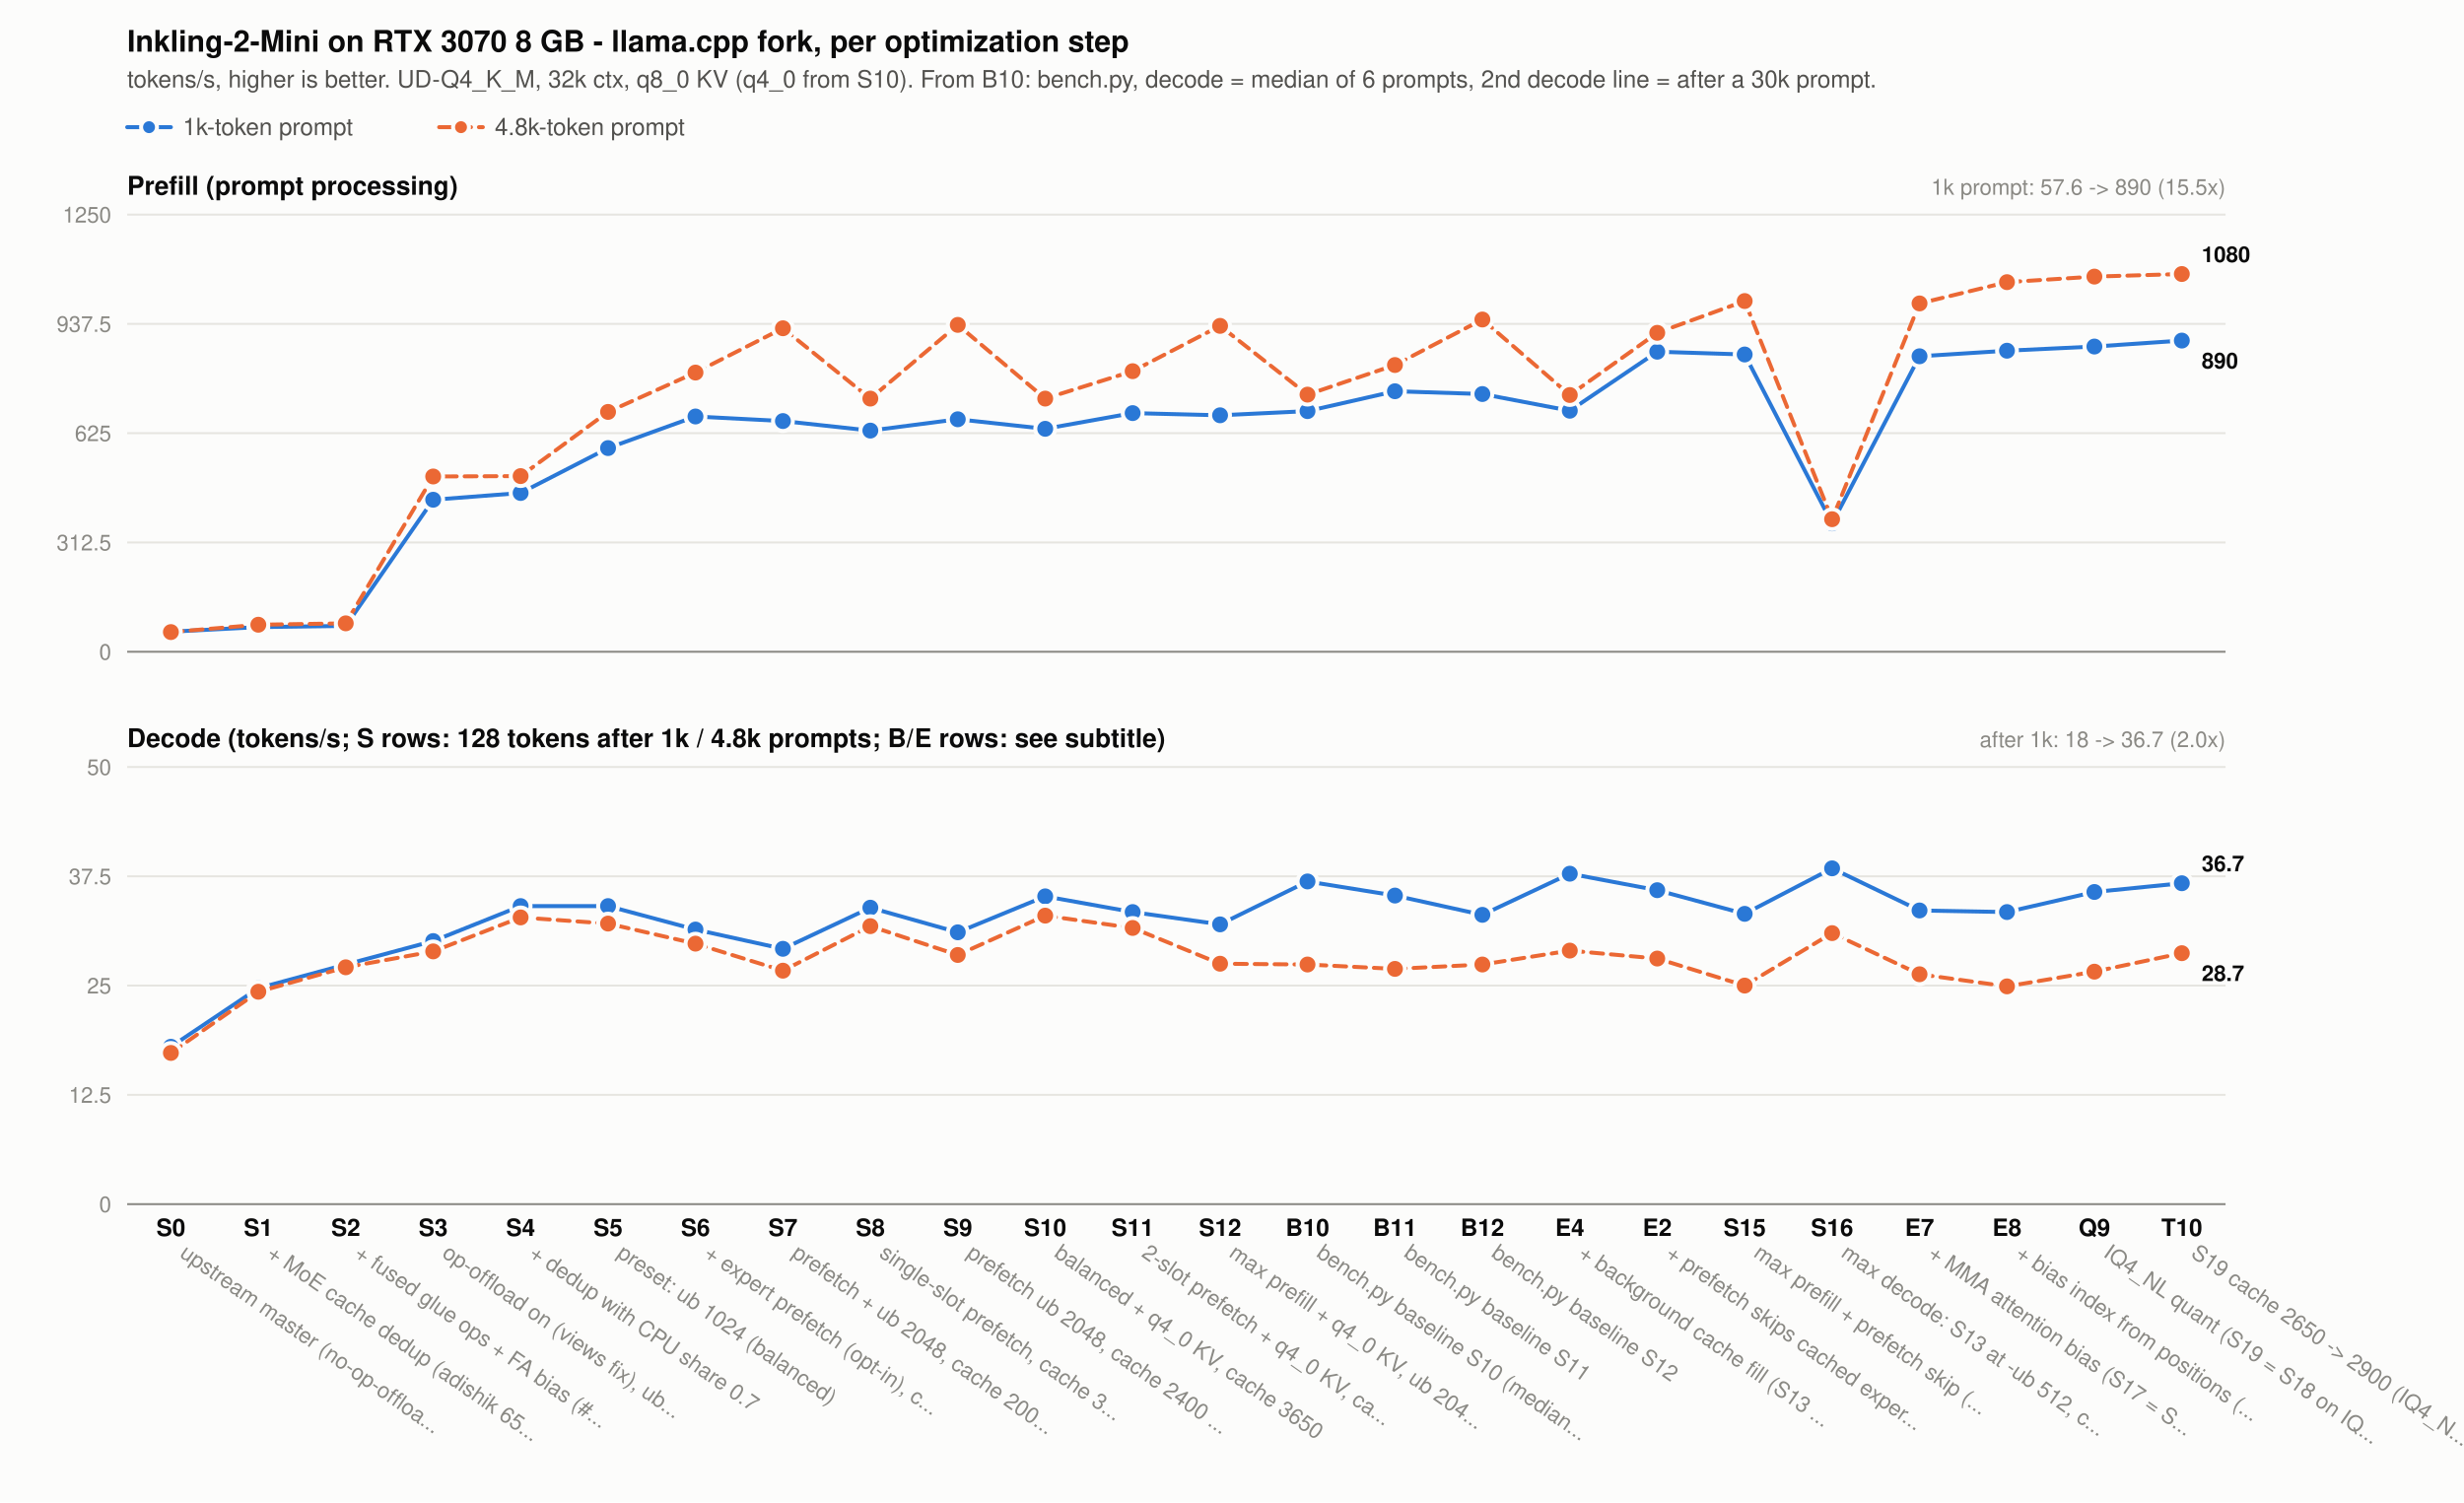
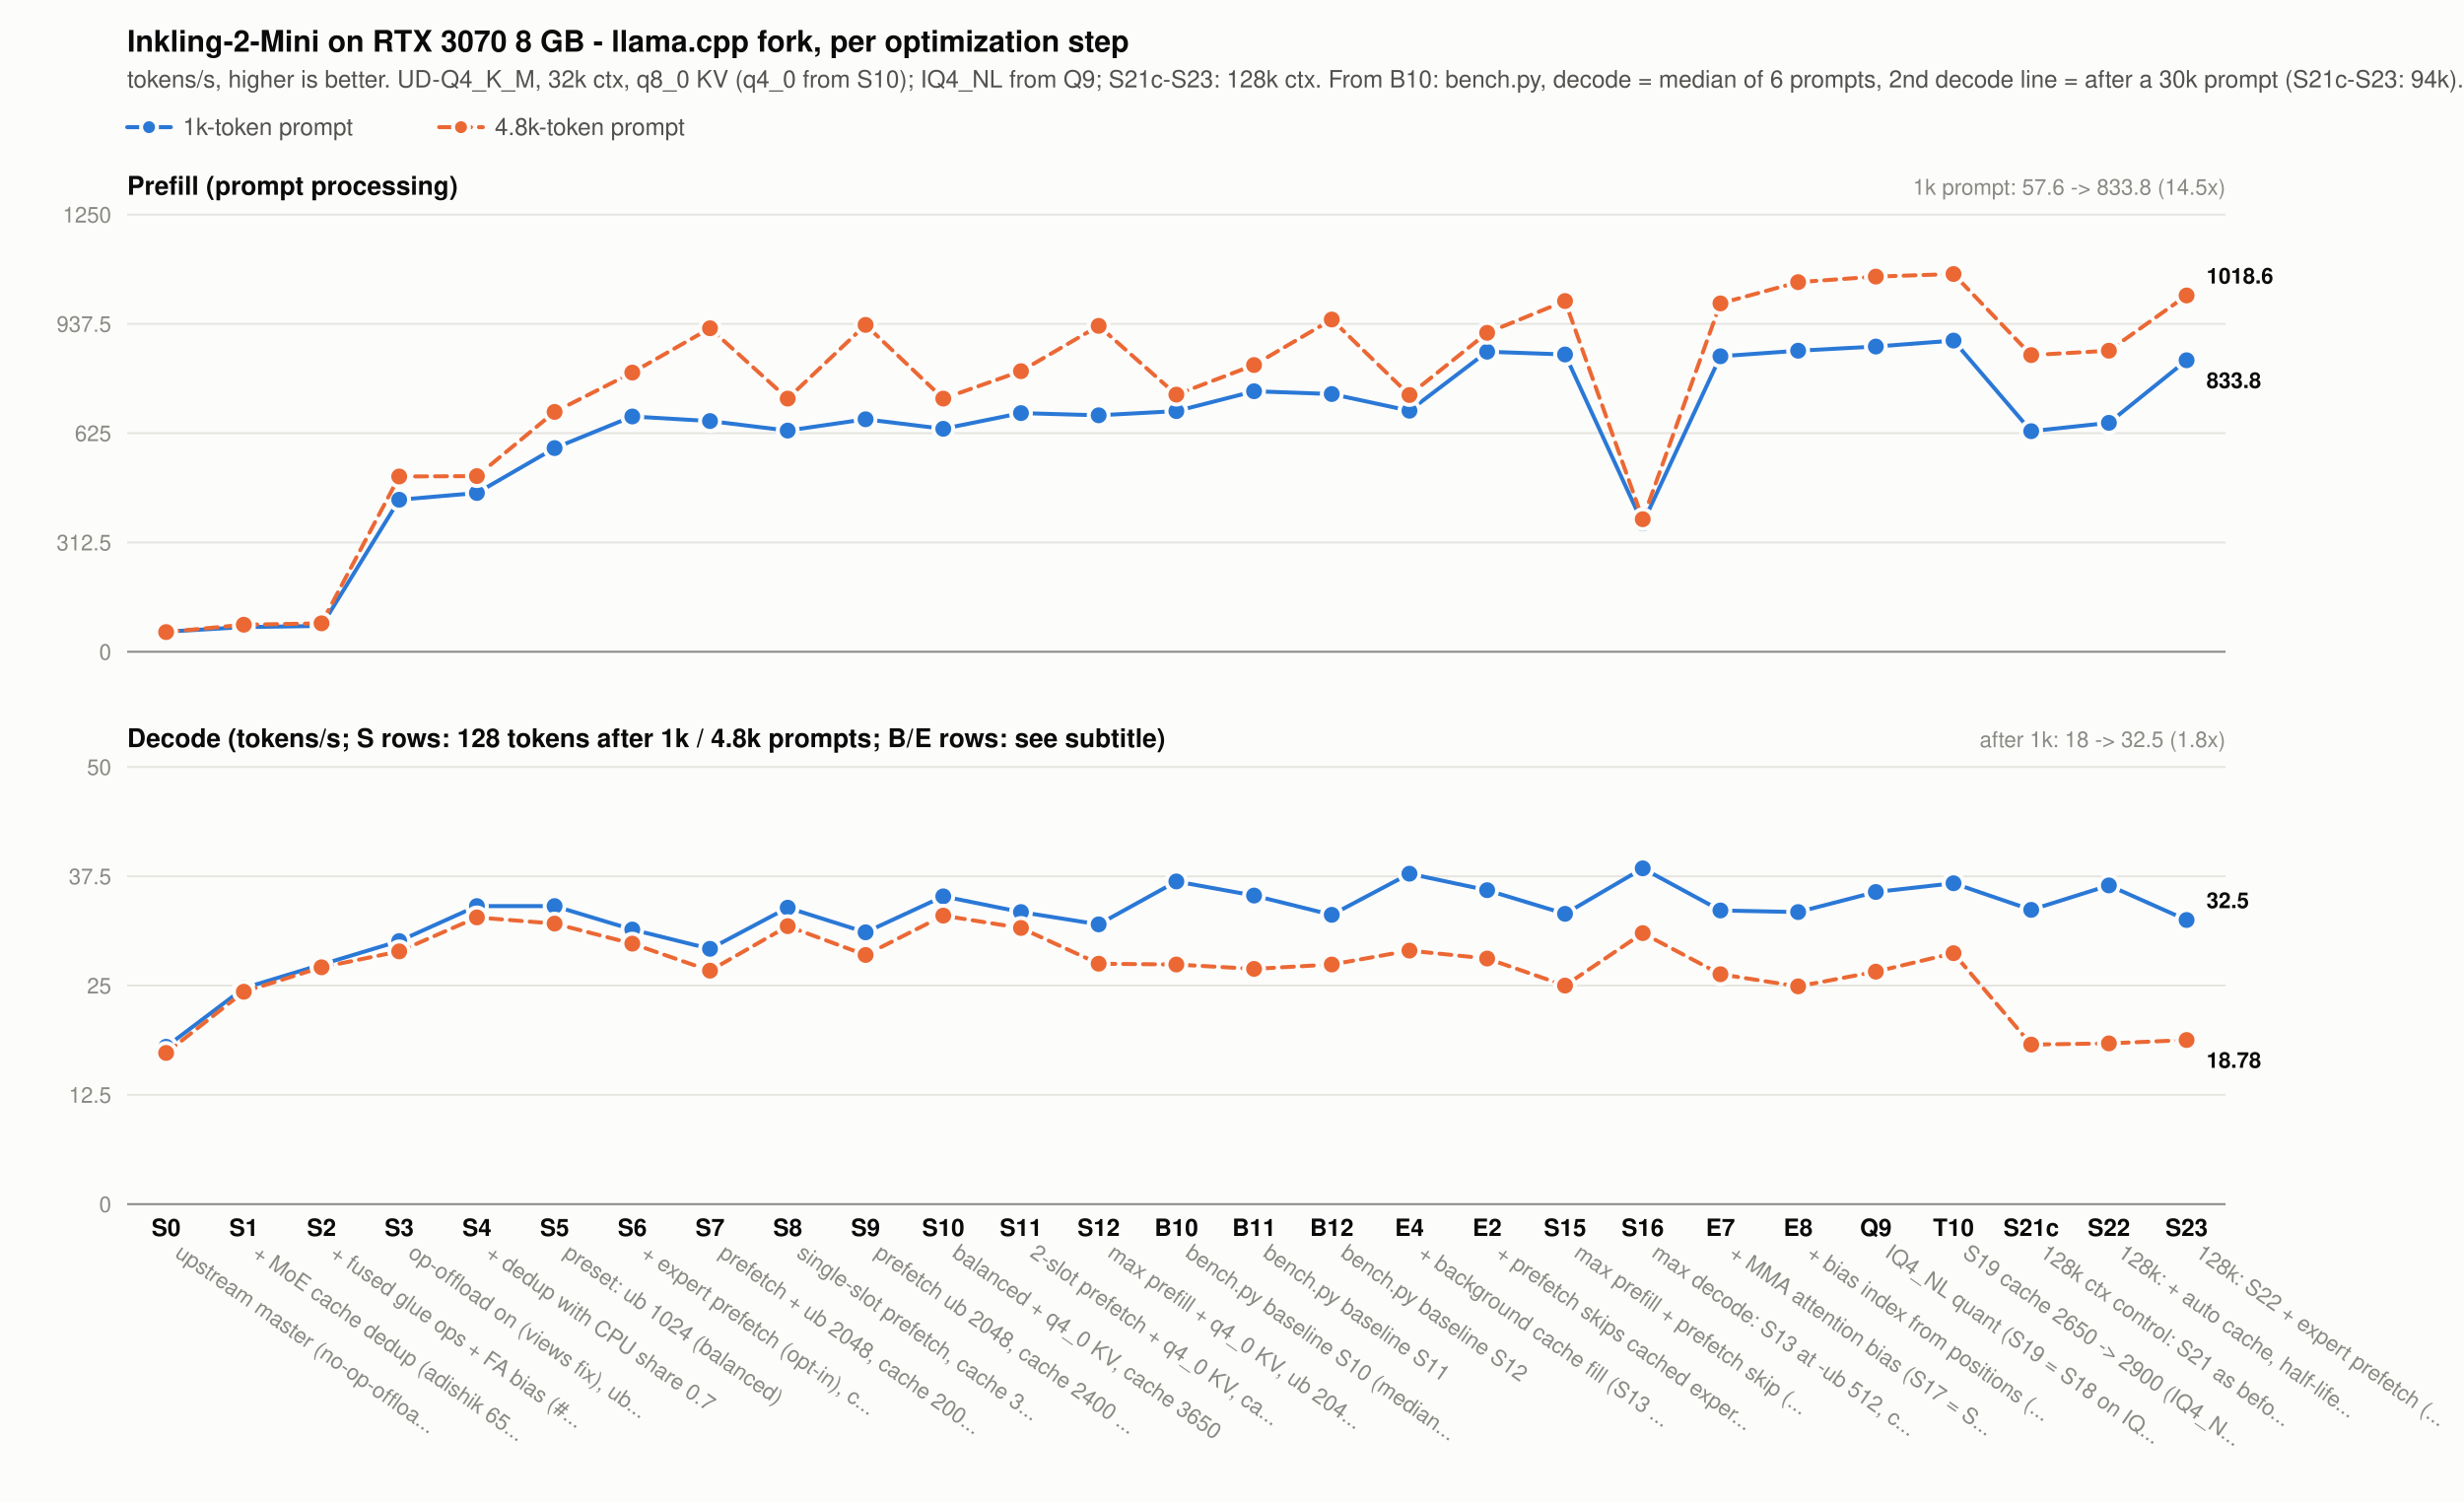
<svg xmlns="http://www.w3.org/2000/svg" viewBox="0 0 1240 756" width="1240" height="756" role="img" aria-label="Inkling-2-Mini prefill and decode speed per optimization step">
  <style>
.bg { fill: #fcfcfb; }
text { font-family: -apple-system, 'Segoe UI', Helvetica, Arial, sans-serif; fill: #52514e; font-size: 12px; }
.title { fill: #0b0b0b; font-size: 15px; font-weight: 600; }
.ptitle { fill: #0b0b0b; font-size: 13px; font-weight: 600; }
.tick { fill: #8a8984; font-size: 11px; }
.grid { stroke: #e6e5e0; stroke-width: 1; }
.base { stroke: #8a8984; stroke-width: 1; }
.l1 { stroke: #2a78d6; fill: none; stroke-width: 2; stroke-linejoin: round; stroke-linecap: round; }
.l2 { stroke: #eb6834; fill: none; stroke-width: 2; stroke-linejoin: round; stroke-linecap: round; stroke-dasharray: 6 4; }
.m1 { fill: #2a78d6; stroke: #fcfcfb; stroke-width: 2; }
.m2 { fill: #eb6834; stroke: #fcfcfb; stroke-width: 2; }
.val { fill: #0b0b0b; font-size: 11px; font-weight: 600; }
@media (prefers-color-scheme: dark) {
  .bg { fill: #1a1a19; }
  text { fill: #c3c2b7; }
  .title, .ptitle, .val { fill: #f0efec; }
  .tick { fill: #8f8e88; }
  .grid { stroke: #33332f; }
  .base { stroke: #8f8e88; }
  .l1 { stroke: #3987e5; } .l2 { stroke: #d95926; }
  .m1 { fill: #3987e5; stroke: #1a1a19; } .m2 { fill: #d95926; stroke: #1a1a19; }
}
</style>
  <rect class="bg" width="1240" height="756" />
  <text class="title" x="64" y="26">Inkling-2-Mini on RTX 3070 8 GB - llama.cpp fork, per optimization step</text>
-   <text x="64" y="44">tokens/s, higher is better. UD-Q4_K_M, 32k ctx, q8_0 KV (q4_0 from S10). From B10: bench.py, decode = median of 6 prompts, 2nd decode line = after a 30k prompt.</text>
+   <text x="64" y="44">tokens/s, higher is better. UD-Q4_K_M, 32k ctx, q8_0 KV (q4_0 from S10); IQ4_NL from Q9; S21c-S23: 128k ctx. From B10: bench.py, decode = median of 6 prompts, 2nd decode line = after a 30k prompt (S21c-S23: 94k).</text>
  <text class="ptitle" x="64" y="98">Prefill (prompt processing)</text>
  <line class="base" x1="64" x2="1120" y1="328.0" y2="328.0" />
  <text class="tick" x="56" y="332.0" text-anchor="end">0</text>
  <line class="grid" x1="64" x2="1120" y1="273.0" y2="273.0" />
  <text class="tick" x="56" y="277.0" text-anchor="end">312.5</text>
  <line class="grid" x1="64" x2="1120" y1="218.0" y2="218.0" />
  <text class="tick" x="56" y="222.0" text-anchor="end">625</text>
  <line class="grid" x1="64" x2="1120" y1="163.0" y2="163.0" />
  <text class="tick" x="56" y="167.0" text-anchor="end">937.5</text>
  <line class="grid" x1="64" x2="1120" y1="108.0" y2="108.0" />
  <text class="tick" x="56" y="112.0" text-anchor="end">1250</text>
-   <polyline class="l1" points="86.0,317.9 130.0,315.6 174.0,315.0 218.0,251.5 262.0,248.1 306.0,225.5 350.0,209.6 394.0,211.9 438.0,216.7 482.0,211.0 526.0,215.8 570.0,207.9 614.0,209.0 658.0,206.9 702.0,196.9 746.0,198.3 790.0,206.7 834.0,177.0 878.0,178.4 922.0,263.4 966.0,179.3 1010.0,176.5 1054.0,174.4 1098.0,171.4" />
-   <circle class="m1" cx="86.0" cy="317.9" r="5" />
-   <circle class="m1" cx="130.0" cy="315.6" r="5" />
-   <circle class="m1" cx="174.0" cy="315.0" r="5" />
-   <circle class="m1" cx="218.0" cy="251.5" r="5" />
-   <circle class="m1" cx="262.0" cy="248.1" r="5" />
-   <circle class="m1" cx="306.0" cy="225.5" r="5" />
-   <circle class="m1" cx="350.0" cy="209.6" r="5" />
-   <circle class="m1" cx="394.0" cy="211.9" r="5" />
-   <circle class="m1" cx="438.0" cy="216.7" r="5" />
-   <circle class="m1" cx="482.0" cy="211.0" r="5" />
-   <circle class="m1" cx="526.0" cy="215.8" r="5" />
-   <circle class="m1" cx="570.0" cy="207.9" r="5" />
-   <circle class="m1" cx="614.0" cy="209.0" r="5" />
-   <circle class="m1" cx="658.0" cy="206.9" r="5" />
-   <circle class="m1" cx="702.0" cy="196.9" r="5" />
-   <circle class="m1" cx="746.0" cy="198.3" r="5" />
-   <circle class="m1" cx="790.0" cy="206.7" r="5" />
-   <circle class="m1" cx="834.0" cy="177.0" r="5" />
-   <circle class="m1" cx="878.0" cy="178.4" r="5" />
-   <circle class="m1" cx="922.0" cy="263.4" r="5" />
-   <circle class="m1" cx="966.0" cy="179.3" r="5" />
-   <circle class="m1" cx="1010.0" cy="176.5" r="5" />
-   <circle class="m1" cx="1054.0" cy="174.4" r="5" />
-   <circle class="m1" cx="1098.0" cy="171.4" r="5" />
-   <text class="val" x="1108.0" y="185.4">890</text>
-   <polyline class="l2" points="86.0,318.1 130.0,314.4 174.0,313.7 218.0,239.8 262.0,239.6 306.0,207.3 350.0,187.5 394.0,165.2 438.0,200.6 482.0,163.5 526.0,200.6 570.0,186.8 614.0,164.0 658.0,198.6 702.0,183.7 746.0,160.8 790.0,198.8 834.0,167.5 878.0,151.5 922.0,261.3 966.0,152.7 1010.0,142.0 1054.0,139.2 1098.0,137.9" />
-   <circle class="m2" cx="86.0" cy="318.1" r="5" />
-   <circle class="m2" cx="130.0" cy="314.4" r="5" />
-   <circle class="m2" cx="174.0" cy="313.7" r="5" />
-   <circle class="m2" cx="218.0" cy="239.8" r="5" />
-   <circle class="m2" cx="262.0" cy="239.6" r="5" />
-   <circle class="m2" cx="306.0" cy="207.3" r="5" />
-   <circle class="m2" cx="350.0" cy="187.5" r="5" />
-   <circle class="m2" cx="394.0" cy="165.2" r="5" />
-   <circle class="m2" cx="438.0" cy="200.6" r="5" />
-   <circle class="m2" cx="482.0" cy="163.5" r="5" />
-   <circle class="m2" cx="526.0" cy="200.6" r="5" />
-   <circle class="m2" cx="570.0" cy="186.8" r="5" />
-   <circle class="m2" cx="614.0" cy="164.0" r="5" />
-   <circle class="m2" cx="658.0" cy="198.6" r="5" />
-   <circle class="m2" cx="702.0" cy="183.7" r="5" />
-   <circle class="m2" cx="746.0" cy="160.8" r="5" />
-   <circle class="m2" cx="790.0" cy="198.8" r="5" />
-   <circle class="m2" cx="834.0" cy="167.5" r="5" />
-   <circle class="m2" cx="878.0" cy="151.5" r="5" />
-   <circle class="m2" cx="922.0" cy="261.3" r="5" />
-   <circle class="m2" cx="966.0" cy="152.7" r="5" />
-   <circle class="m2" cx="1010.0" cy="142.0" r="5" />
-   <circle class="m2" cx="1054.0" cy="139.2" r="5" />
-   <circle class="m2" cx="1098.0" cy="137.9" r="5" />
-   <text class="val" x="1108.0" y="131.9">1080</text>
-   <text class="tick" x="1120" y="98" text-anchor="end">1k prompt: 57.6 -&gt; 890 (15.5x)</text>
+   <polyline class="l1" points="83.6,317.9 122.7,315.6 161.8,315.0 200.9,251.5 240.0,248.1 279.1,225.5 318.2,209.6 357.3,211.9 396.4,216.7 435.6,211.0 474.7,215.8 513.8,207.9 552.9,209.0 592.0,206.9 631.1,196.9 670.2,198.3 709.3,206.7 748.4,177.0 787.6,178.4 826.7,263.4 865.8,179.3 904.9,176.5 944.0,174.4 983.1,171.4 1022.2,217.0 1061.3,212.8 1100.4,181.3" />
+   <circle class="m1" cx="83.6" cy="317.9" r="5" />
+   <circle class="m1" cx="122.7" cy="315.6" r="5" />
+   <circle class="m1" cx="161.8" cy="315.0" r="5" />
+   <circle class="m1" cx="200.9" cy="251.5" r="5" />
+   <circle class="m1" cx="240.0" cy="248.1" r="5" />
+   <circle class="m1" cx="279.1" cy="225.5" r="5" />
+   <circle class="m1" cx="318.2" cy="209.6" r="5" />
+   <circle class="m1" cx="357.3" cy="211.9" r="5" />
+   <circle class="m1" cx="396.4" cy="216.7" r="5" />
+   <circle class="m1" cx="435.6" cy="211.0" r="5" />
+   <circle class="m1" cx="474.7" cy="215.8" r="5" />
+   <circle class="m1" cx="513.8" cy="207.9" r="5" />
+   <circle class="m1" cx="552.9" cy="209.0" r="5" />
+   <circle class="m1" cx="592.0" cy="206.9" r="5" />
+   <circle class="m1" cx="631.1" cy="196.9" r="5" />
+   <circle class="m1" cx="670.2" cy="198.3" r="5" />
+   <circle class="m1" cx="709.3" cy="206.7" r="5" />
+   <circle class="m1" cx="748.4" cy="177.0" r="5" />
+   <circle class="m1" cx="787.6" cy="178.4" r="5" />
+   <circle class="m1" cx="826.7" cy="263.4" r="5" />
+   <circle class="m1" cx="865.8" cy="179.3" r="5" />
+   <circle class="m1" cx="904.9" cy="176.5" r="5" />
+   <circle class="m1" cx="944.0" cy="174.4" r="5" />
+   <circle class="m1" cx="983.1" cy="171.4" r="5" />
+   <circle class="m1" cx="1022.2" cy="217.0" r="5" />
+   <circle class="m1" cx="1061.3" cy="212.8" r="5" />
+   <circle class="m1" cx="1100.4" cy="181.3" r="5" />
+   <text class="val" x="1110.4" y="195.3">833.8</text>
+   <polyline class="l2" points="83.6,318.1 122.7,314.4 161.8,313.7 200.9,239.8 240.0,239.6 279.1,207.3 318.2,187.5 357.3,165.2 396.4,200.6 435.6,163.5 474.7,200.6 513.8,186.8 552.9,164.0 592.0,198.6 631.1,183.7 670.2,160.8 709.3,198.8 748.4,167.5 787.6,151.5 826.7,261.3 865.8,152.7 904.9,142.0 944.0,139.2 983.1,137.9 1022.2,178.7 1061.3,176.5 1100.4,148.7" />
+   <circle class="m2" cx="83.6" cy="318.1" r="5" />
+   <circle class="m2" cx="122.7" cy="314.4" r="5" />
+   <circle class="m2" cx="161.8" cy="313.7" r="5" />
+   <circle class="m2" cx="200.9" cy="239.8" r="5" />
+   <circle class="m2" cx="240.0" cy="239.6" r="5" />
+   <circle class="m2" cx="279.1" cy="207.3" r="5" />
+   <circle class="m2" cx="318.2" cy="187.5" r="5" />
+   <circle class="m2" cx="357.3" cy="165.2" r="5" />
+   <circle class="m2" cx="396.4" cy="200.6" r="5" />
+   <circle class="m2" cx="435.6" cy="163.5" r="5" />
+   <circle class="m2" cx="474.7" cy="200.6" r="5" />
+   <circle class="m2" cx="513.8" cy="186.8" r="5" />
+   <circle class="m2" cx="552.9" cy="164.0" r="5" />
+   <circle class="m2" cx="592.0" cy="198.6" r="5" />
+   <circle class="m2" cx="631.1" cy="183.7" r="5" />
+   <circle class="m2" cx="670.2" cy="160.8" r="5" />
+   <circle class="m2" cx="709.3" cy="198.8" r="5" />
+   <circle class="m2" cx="748.4" cy="167.5" r="5" />
+   <circle class="m2" cx="787.6" cy="151.5" r="5" />
+   <circle class="m2" cx="826.7" cy="261.3" r="5" />
+   <circle class="m2" cx="865.8" cy="152.7" r="5" />
+   <circle class="m2" cx="904.9" cy="142.0" r="5" />
+   <circle class="m2" cx="944.0" cy="139.2" r="5" />
+   <circle class="m2" cx="983.1" cy="137.9" r="5" />
+   <circle class="m2" cx="1022.2" cy="178.7" r="5" />
+   <circle class="m2" cx="1061.3" cy="176.5" r="5" />
+   <circle class="m2" cx="1100.4" cy="148.7" r="5" />
+   <text class="val" x="1110.4" y="142.7">1018.6</text>
+   <text class="tick" x="1120" y="98" text-anchor="end">1k prompt: 57.6 -&gt; 833.8 (14.5x)</text>
  <text class="ptitle" x="64" y="376">Decode (tokens/s; S rows: 128 tokens after 1k / 4.8k prompts; B/E rows: see subtitle)</text>
  <line class="base" x1="64" x2="1120" y1="606.0" y2="606.0" />
  <text class="tick" x="56" y="610.0" text-anchor="end">0</text>
  <line class="grid" x1="64" x2="1120" y1="551.0" y2="551.0" />
  <text class="tick" x="56" y="555.0" text-anchor="end">12.5</text>
  <line class="grid" x1="64" x2="1120" y1="496.0" y2="496.0" />
  <text class="tick" x="56" y="500.0" text-anchor="end">25</text>
  <line class="grid" x1="64" x2="1120" y1="441.0" y2="441.0" />
  <text class="tick" x="56" y="445.0" text-anchor="end">37.5</text>
  <line class="grid" x1="64" x2="1120" y1="386.0" y2="386.0" />
  <text class="tick" x="56" y="390.0" text-anchor="end">50</text>
-   <polyline class="l1" points="86.0,526.8 130.0,497.3 174.0,485.4 218.0,473.6 262.0,456.0 306.0,456.0 350.0,467.8 394.0,477.5 438.0,456.8 482.0,469.2 526.0,451.1 570.0,459.0 614.0,465.2 658.0,443.6 702.0,450.7 746.0,460.4 790.0,439.7 834.0,448.0 878.0,459.9 922.0,437.0 966.0,458.2 1010.0,459.0 1054.0,448.9 1098.0,444.5" />
-   <circle class="m1" cx="86.0" cy="526.8" r="5" />
-   <circle class="m1" cx="130.0" cy="497.3" r="5" />
-   <circle class="m1" cx="174.0" cy="485.4" r="5" />
-   <circle class="m1" cx="218.0" cy="473.6" r="5" />
-   <circle class="m1" cx="262.0" cy="456.0" r="5" />
-   <circle class="m1" cx="306.0" cy="456.0" r="5" />
-   <circle class="m1" cx="350.0" cy="467.8" r="5" />
-   <circle class="m1" cx="394.0" cy="477.5" r="5" />
-   <circle class="m1" cx="438.0" cy="456.8" r="5" />
-   <circle class="m1" cx="482.0" cy="469.2" r="5" />
-   <circle class="m1" cx="526.0" cy="451.1" r="5" />
-   <circle class="m1" cx="570.0" cy="459.0" r="5" />
-   <circle class="m1" cx="614.0" cy="465.2" r="5" />
-   <circle class="m1" cx="658.0" cy="443.6" r="5" />
-   <circle class="m1" cx="702.0" cy="450.7" r="5" />
-   <circle class="m1" cx="746.0" cy="460.4" r="5" />
-   <circle class="m1" cx="790.0" cy="439.7" r="5" />
-   <circle class="m1" cx="834.0" cy="448.0" r="5" />
-   <circle class="m1" cx="878.0" cy="459.9" r="5" />
-   <circle class="m1" cx="922.0" cy="437.0" r="5" />
-   <circle class="m1" cx="966.0" cy="458.2" r="5" />
-   <circle class="m1" cx="1010.0" cy="459.0" r="5" />
-   <circle class="m1" cx="1054.0" cy="448.9" r="5" />
-   <circle class="m1" cx="1098.0" cy="444.5" r="5" />
-   <text class="val" x="1108.0" y="438.5">36.7</text>
-   <polyline class="l2" points="86.0,529.9 130.0,499.1 174.0,486.8 218.0,478.8 262.0,461.7 306.0,464.8 350.0,474.9 394.0,488.5 438.0,466.1 482.0,480.6 526.0,460.8 570.0,467.0 614.0,485.0 658.0,485.4 702.0,487.6 746.0,485.4 790.0,478.4 834.0,482.4 878.0,496.0 922.0,469.6 966.0,490.3 1010.0,496.4 1054.0,489.0 1098.0,479.7" />
-   <circle class="m2" cx="86.0" cy="529.9" r="5" />
-   <circle class="m2" cx="130.0" cy="499.1" r="5" />
-   <circle class="m2" cx="174.0" cy="486.8" r="5" />
-   <circle class="m2" cx="218.0" cy="478.8" r="5" />
-   <circle class="m2" cx="262.0" cy="461.7" r="5" />
-   <circle class="m2" cx="306.0" cy="464.8" r="5" />
-   <circle class="m2" cx="350.0" cy="474.9" r="5" />
-   <circle class="m2" cx="394.0" cy="488.5" r="5" />
-   <circle class="m2" cx="438.0" cy="466.1" r="5" />
-   <circle class="m2" cx="482.0" cy="480.6" r="5" />
-   <circle class="m2" cx="526.0" cy="460.8" r="5" />
-   <circle class="m2" cx="570.0" cy="467.0" r="5" />
-   <circle class="m2" cx="614.0" cy="485.0" r="5" />
-   <circle class="m2" cx="658.0" cy="485.4" r="5" />
-   <circle class="m2" cx="702.0" cy="487.6" r="5" />
-   <circle class="m2" cx="746.0" cy="485.4" r="5" />
-   <circle class="m2" cx="790.0" cy="478.4" r="5" />
-   <circle class="m2" cx="834.0" cy="482.4" r="5" />
-   <circle class="m2" cx="878.0" cy="496.0" r="5" />
-   <circle class="m2" cx="922.0" cy="469.6" r="5" />
-   <circle class="m2" cx="966.0" cy="490.3" r="5" />
-   <circle class="m2" cx="1010.0" cy="496.4" r="5" />
-   <circle class="m2" cx="1054.0" cy="489.0" r="5" />
-   <circle class="m2" cx="1098.0" cy="479.7" r="5" />
-   <text class="val" x="1108.0" y="493.7">28.7</text>
-   <text class="tick" x="1120" y="376" text-anchor="end">after 1k: 18 -&gt; 36.7 (2.0x)</text>
-   <text class="ptitle" x="86.0" y="622" text-anchor="middle" style="font-size:12px">S0</text>
-   <text class="tick" transform="translate(90.0,632) rotate(35)" text-anchor="start">upstream master (no-op-offloa...</text>
-   <text class="ptitle" x="130.0" y="622" text-anchor="middle" style="font-size:12px">S1</text>
-   <text class="tick" transform="translate(134.0,632) rotate(35)" text-anchor="start">+ MoE cache dedup (adishik 65...</text>
-   <text class="ptitle" x="174.0" y="622" text-anchor="middle" style="font-size:12px">S2</text>
-   <text class="tick" transform="translate(178.0,632) rotate(35)" text-anchor="start">+ fused glue ops + FA bias (#...</text>
-   <text class="ptitle" x="218.0" y="622" text-anchor="middle" style="font-size:12px">S3</text>
-   <text class="tick" transform="translate(222.0,632) rotate(35)" text-anchor="start">op-offload on (views fix), ub...</text>
-   <text class="ptitle" x="262.0" y="622" text-anchor="middle" style="font-size:12px">S4</text>
-   <text class="tick" transform="translate(266.0,632) rotate(35)" text-anchor="start">+ dedup with CPU share 0.7</text>
-   <text class="ptitle" x="306.0" y="622" text-anchor="middle" style="font-size:12px">S5</text>
-   <text class="tick" transform="translate(310.0,632) rotate(35)" text-anchor="start">preset: ub 1024 (balanced)</text>
-   <text class="ptitle" x="350.0" y="622" text-anchor="middle" style="font-size:12px">S6</text>
-   <text class="tick" transform="translate(354.0,632) rotate(35)" text-anchor="start">+ expert prefetch (opt-in), c...</text>
-   <text class="ptitle" x="394.0" y="622" text-anchor="middle" style="font-size:12px">S7</text>
-   <text class="tick" transform="translate(398.0,632) rotate(35)" text-anchor="start">prefetch + ub 2048, cache 200...</text>
-   <text class="ptitle" x="438.0" y="622" text-anchor="middle" style="font-size:12px">S8</text>
-   <text class="tick" transform="translate(442.0,632) rotate(35)" text-anchor="start">single-slot prefetch, cache 3...</text>
-   <text class="ptitle" x="482.0" y="622" text-anchor="middle" style="font-size:12px">S9</text>
-   <text class="tick" transform="translate(486.0,632) rotate(35)" text-anchor="start">prefetch ub 2048, cache 2400 ...</text>
-   <text class="ptitle" x="526.0" y="622" text-anchor="middle" style="font-size:12px">S10</text>
-   <text class="tick" transform="translate(530.0,632) rotate(35)" text-anchor="start">balanced + q4_0 KV, cache 3650</text>
-   <text class="ptitle" x="570.0" y="622" text-anchor="middle" style="font-size:12px">S11</text>
-   <text class="tick" transform="translate(574.0,632) rotate(35)" text-anchor="start">2-slot prefetch + q4_0 KV, ca...</text>
-   <text class="ptitle" x="614.0" y="622" text-anchor="middle" style="font-size:12px">S12</text>
-   <text class="tick" transform="translate(618.0,632) rotate(35)" text-anchor="start">max prefill + q4_0 KV, ub 204...</text>
-   <text class="ptitle" x="658.0" y="622" text-anchor="middle" style="font-size:12px">B10</text>
-   <text class="tick" transform="translate(662.0,632) rotate(35)" text-anchor="start">bench.py baseline S10 (median...</text>
-   <text class="ptitle" x="702.0" y="622" text-anchor="middle" style="font-size:12px">B11</text>
-   <text class="tick" transform="translate(706.0,632) rotate(35)" text-anchor="start">bench.py baseline S11</text>
-   <text class="ptitle" x="746.0" y="622" text-anchor="middle" style="font-size:12px">B12</text>
-   <text class="tick" transform="translate(750.0,632) rotate(35)" text-anchor="start">bench.py baseline S12</text>
-   <text class="ptitle" x="790.0" y="622" text-anchor="middle" style="font-size:12px">E4</text>
-   <text class="tick" transform="translate(794.0,632) rotate(35)" text-anchor="start">+ background cache fill (S13 ...</text>
-   <text class="ptitle" x="834.0" y="622" text-anchor="middle" style="font-size:12px">E2</text>
-   <text class="tick" transform="translate(838.0,632) rotate(35)" text-anchor="start">+ prefetch skips cached exper...</text>
-   <text class="ptitle" x="878.0" y="622" text-anchor="middle" style="font-size:12px">S15</text>
-   <text class="tick" transform="translate(882.0,632) rotate(35)" text-anchor="start">max prefill + prefetch skip (...</text>
-   <text class="ptitle" x="922.0" y="622" text-anchor="middle" style="font-size:12px">S16</text>
-   <text class="tick" transform="translate(926.0,632) rotate(35)" text-anchor="start">max decode: S13 at -ub 512, c...</text>
-   <text class="ptitle" x="966.0" y="622" text-anchor="middle" style="font-size:12px">E7</text>
-   <text class="tick" transform="translate(970.0,632) rotate(35)" text-anchor="start">+ MMA attention bias (S17 = S...</text>
-   <text class="ptitle" x="1010.0" y="622" text-anchor="middle" style="font-size:12px">E8</text>
-   <text class="tick" transform="translate(1014.0,632) rotate(35)" text-anchor="start">+ bias index from positions (...</text>
-   <text class="ptitle" x="1054.0" y="622" text-anchor="middle" style="font-size:12px">Q9</text>
-   <text class="tick" transform="translate(1058.0,632) rotate(35)" text-anchor="start">IQ4_NL quant (S19 = S18 on IQ...</text>
-   <text class="ptitle" x="1098.0" y="622" text-anchor="middle" style="font-size:12px">T10</text>
-   <text class="tick" transform="translate(1102.0,632) rotate(35)" text-anchor="start">S19 cache 2650 -&gt; 2900 (IQ4_N...</text>
+   <polyline class="l1" points="83.6,526.8 122.7,497.3 161.8,485.4 200.9,473.6 240.0,456.0 279.1,456.0 318.2,467.8 357.3,477.5 396.4,456.8 435.6,469.2 474.7,451.1 513.8,459.0 552.9,465.2 592.0,443.6 631.1,450.7 670.2,460.4 709.3,439.7 748.4,448.0 787.6,459.9 826.7,437.0 865.8,458.2 904.9,459.0 944.0,448.9 983.1,444.5 1022.2,457.9 1061.3,445.6 1100.4,463.0" />
+   <circle class="m1" cx="83.6" cy="526.8" r="5" />
+   <circle class="m1" cx="122.7" cy="497.3" r="5" />
+   <circle class="m1" cx="161.8" cy="485.4" r="5" />
+   <circle class="m1" cx="200.9" cy="473.6" r="5" />
+   <circle class="m1" cx="240.0" cy="456.0" r="5" />
+   <circle class="m1" cx="279.1" cy="456.0" r="5" />
+   <circle class="m1" cx="318.2" cy="467.8" r="5" />
+   <circle class="m1" cx="357.3" cy="477.5" r="5" />
+   <circle class="m1" cx="396.4" cy="456.8" r="5" />
+   <circle class="m1" cx="435.6" cy="469.2" r="5" />
+   <circle class="m1" cx="474.7" cy="451.1" r="5" />
+   <circle class="m1" cx="513.8" cy="459.0" r="5" />
+   <circle class="m1" cx="552.9" cy="465.2" r="5" />
+   <circle class="m1" cx="592.0" cy="443.6" r="5" />
+   <circle class="m1" cx="631.1" cy="450.7" r="5" />
+   <circle class="m1" cx="670.2" cy="460.4" r="5" />
+   <circle class="m1" cx="709.3" cy="439.7" r="5" />
+   <circle class="m1" cx="748.4" cy="448.0" r="5" />
+   <circle class="m1" cx="787.6" cy="459.9" r="5" />
+   <circle class="m1" cx="826.7" cy="437.0" r="5" />
+   <circle class="m1" cx="865.8" cy="458.2" r="5" />
+   <circle class="m1" cx="904.9" cy="459.0" r="5" />
+   <circle class="m1" cx="944.0" cy="448.9" r="5" />
+   <circle class="m1" cx="983.1" cy="444.5" r="5" />
+   <circle class="m1" cx="1022.2" cy="457.9" r="5" />
+   <circle class="m1" cx="1061.3" cy="445.6" r="5" />
+   <circle class="m1" cx="1100.4" cy="463.0" r="5" />
+   <text class="val" x="1110.4" y="457.0">32.5</text>
+   <polyline class="l2" points="83.6,529.9 122.7,499.1 161.8,486.8 200.9,478.8 240.0,461.7 279.1,464.8 318.2,474.9 357.3,488.5 396.4,466.1 435.6,480.6 474.7,460.8 513.8,467.0 552.9,485.0 592.0,485.4 631.1,487.6 670.2,485.4 709.3,478.4 748.4,482.4 787.6,496.0 826.7,469.6 865.8,490.3 904.9,496.4 944.0,489.0 983.1,479.7 1022.2,525.7 1061.3,525.1 1100.4,523.4" />
+   <circle class="m2" cx="83.6" cy="529.9" r="5" />
+   <circle class="m2" cx="122.7" cy="499.1" r="5" />
+   <circle class="m2" cx="161.8" cy="486.8" r="5" />
+   <circle class="m2" cx="200.9" cy="478.8" r="5" />
+   <circle class="m2" cx="240.0" cy="461.7" r="5" />
+   <circle class="m2" cx="279.1" cy="464.8" r="5" />
+   <circle class="m2" cx="318.2" cy="474.9" r="5" />
+   <circle class="m2" cx="357.3" cy="488.5" r="5" />
+   <circle class="m2" cx="396.4" cy="466.1" r="5" />
+   <circle class="m2" cx="435.6" cy="480.6" r="5" />
+   <circle class="m2" cx="474.7" cy="460.8" r="5" />
+   <circle class="m2" cx="513.8" cy="467.0" r="5" />
+   <circle class="m2" cx="552.9" cy="485.0" r="5" />
+   <circle class="m2" cx="592.0" cy="485.4" r="5" />
+   <circle class="m2" cx="631.1" cy="487.6" r="5" />
+   <circle class="m2" cx="670.2" cy="485.4" r="5" />
+   <circle class="m2" cx="709.3" cy="478.4" r="5" />
+   <circle class="m2" cx="748.4" cy="482.4" r="5" />
+   <circle class="m2" cx="787.6" cy="496.0" r="5" />
+   <circle class="m2" cx="826.7" cy="469.6" r="5" />
+   <circle class="m2" cx="865.8" cy="490.3" r="5" />
+   <circle class="m2" cx="904.9" cy="496.4" r="5" />
+   <circle class="m2" cx="944.0" cy="489.0" r="5" />
+   <circle class="m2" cx="983.1" cy="479.7" r="5" />
+   <circle class="m2" cx="1022.2" cy="525.7" r="5" />
+   <circle class="m2" cx="1061.3" cy="525.1" r="5" />
+   <circle class="m2" cx="1100.4" cy="523.4" r="5" />
+   <text class="val" x="1110.4" y="537.4">18.78</text>
+   <text class="tick" x="1120" y="376" text-anchor="end">after 1k: 18 -&gt; 32.5 (1.8x)</text>
+   <text class="ptitle" x="83.6" y="622" text-anchor="middle" style="font-size:12px">S0</text>
+   <text class="tick" transform="translate(87.6,632) rotate(35)" text-anchor="start">upstream master (no-op-offloa...</text>
+   <text class="ptitle" x="122.7" y="622" text-anchor="middle" style="font-size:12px">S1</text>
+   <text class="tick" transform="translate(126.7,632) rotate(35)" text-anchor="start">+ MoE cache dedup (adishik 65...</text>
+   <text class="ptitle" x="161.8" y="622" text-anchor="middle" style="font-size:12px">S2</text>
+   <text class="tick" transform="translate(165.8,632) rotate(35)" text-anchor="start">+ fused glue ops + FA bias (#...</text>
+   <text class="ptitle" x="200.9" y="622" text-anchor="middle" style="font-size:12px">S3</text>
+   <text class="tick" transform="translate(204.9,632) rotate(35)" text-anchor="start">op-offload on (views fix), ub...</text>
+   <text class="ptitle" x="240.0" y="622" text-anchor="middle" style="font-size:12px">S4</text>
+   <text class="tick" transform="translate(244.0,632) rotate(35)" text-anchor="start">+ dedup with CPU share 0.7</text>
+   <text class="ptitle" x="279.1" y="622" text-anchor="middle" style="font-size:12px">S5</text>
+   <text class="tick" transform="translate(283.1,632) rotate(35)" text-anchor="start">preset: ub 1024 (balanced)</text>
+   <text class="ptitle" x="318.2" y="622" text-anchor="middle" style="font-size:12px">S6</text>
+   <text class="tick" transform="translate(322.2,632) rotate(35)" text-anchor="start">+ expert prefetch (opt-in), c...</text>
+   <text class="ptitle" x="357.3" y="622" text-anchor="middle" style="font-size:12px">S7</text>
+   <text class="tick" transform="translate(361.3,632) rotate(35)" text-anchor="start">prefetch + ub 2048, cache 200...</text>
+   <text class="ptitle" x="396.4" y="622" text-anchor="middle" style="font-size:12px">S8</text>
+   <text class="tick" transform="translate(400.4,632) rotate(35)" text-anchor="start">single-slot prefetch, cache 3...</text>
+   <text class="ptitle" x="435.6" y="622" text-anchor="middle" style="font-size:12px">S9</text>
+   <text class="tick" transform="translate(439.6,632) rotate(35)" text-anchor="start">prefetch ub 2048, cache 2400 ...</text>
+   <text class="ptitle" x="474.7" y="622" text-anchor="middle" style="font-size:12px">S10</text>
+   <text class="tick" transform="translate(478.7,632) rotate(35)" text-anchor="start">balanced + q4_0 KV, cache 3650</text>
+   <text class="ptitle" x="513.8" y="622" text-anchor="middle" style="font-size:12px">S11</text>
+   <text class="tick" transform="translate(517.8,632) rotate(35)" text-anchor="start">2-slot prefetch + q4_0 KV, ca...</text>
+   <text class="ptitle" x="552.9" y="622" text-anchor="middle" style="font-size:12px">S12</text>
+   <text class="tick" transform="translate(556.9,632) rotate(35)" text-anchor="start">max prefill + q4_0 KV, ub 204...</text>
+   <text class="ptitle" x="592.0" y="622" text-anchor="middle" style="font-size:12px">B10</text>
+   <text class="tick" transform="translate(596.0,632) rotate(35)" text-anchor="start">bench.py baseline S10 (median...</text>
+   <text class="ptitle" x="631.1" y="622" text-anchor="middle" style="font-size:12px">B11</text>
+   <text class="tick" transform="translate(635.1,632) rotate(35)" text-anchor="start">bench.py baseline S11</text>
+   <text class="ptitle" x="670.2" y="622" text-anchor="middle" style="font-size:12px">B12</text>
+   <text class="tick" transform="translate(674.2,632) rotate(35)" text-anchor="start">bench.py baseline S12</text>
+   <text class="ptitle" x="709.3" y="622" text-anchor="middle" style="font-size:12px">E4</text>
+   <text class="tick" transform="translate(713.3,632) rotate(35)" text-anchor="start">+ background cache fill (S13 ...</text>
+   <text class="ptitle" x="748.4" y="622" text-anchor="middle" style="font-size:12px">E2</text>
+   <text class="tick" transform="translate(752.4,632) rotate(35)" text-anchor="start">+ prefetch skips cached exper...</text>
+   <text class="ptitle" x="787.6" y="622" text-anchor="middle" style="font-size:12px">S15</text>
+   <text class="tick" transform="translate(791.6,632) rotate(35)" text-anchor="start">max prefill + prefetch skip (...</text>
+   <text class="ptitle" x="826.7" y="622" text-anchor="middle" style="font-size:12px">S16</text>
+   <text class="tick" transform="translate(830.7,632) rotate(35)" text-anchor="start">max decode: S13 at -ub 512, c...</text>
+   <text class="ptitle" x="865.8" y="622" text-anchor="middle" style="font-size:12px">E7</text>
+   <text class="tick" transform="translate(869.8,632) rotate(35)" text-anchor="start">+ MMA attention bias (S17 = S...</text>
+   <text class="ptitle" x="904.9" y="622" text-anchor="middle" style="font-size:12px">E8</text>
+   <text class="tick" transform="translate(908.9,632) rotate(35)" text-anchor="start">+ bias index from positions (...</text>
+   <text class="ptitle" x="944.0" y="622" text-anchor="middle" style="font-size:12px">Q9</text>
+   <text class="tick" transform="translate(948.0,632) rotate(35)" text-anchor="start">IQ4_NL quant (S19 = S18 on IQ...</text>
+   <text class="ptitle" x="983.1" y="622" text-anchor="middle" style="font-size:12px">T10</text>
+   <text class="tick" transform="translate(987.1,632) rotate(35)" text-anchor="start">S19 cache 2650 -&gt; 2900 (IQ4_N...</text>
+   <text class="ptitle" x="1022.2" y="622" text-anchor="middle" style="font-size:12px">S21c</text>
+   <text class="tick" transform="translate(1026.2,632) rotate(35)" text-anchor="start">128k ctx control: S21 as befo...</text>
+   <text class="ptitle" x="1061.3" y="622" text-anchor="middle" style="font-size:12px">S22</text>
+   <text class="tick" transform="translate(1065.3,632) rotate(35)" text-anchor="start">128k: + auto cache, half-life...</text>
+   <text class="ptitle" x="1100.4" y="622" text-anchor="middle" style="font-size:12px">S23</text>
+   <text class="tick" transform="translate(1104.4,632) rotate(35)" text-anchor="start">128k: S22 + expert prefetch (...</text>
  <line class="l1" x1="64" x2="86" y1="64" y2="64" />
  <circle class="m1" cx="75" cy="64" r="4" />
  <text x="92" y="68">1k-token prompt</text>
  <line class="l2" x1="221" x2="243" y1="64" y2="64" />
  <circle class="m2" cx="232" cy="64" r="4" />
  <text x="249" y="68">4.8k-token prompt</text>
</svg>
